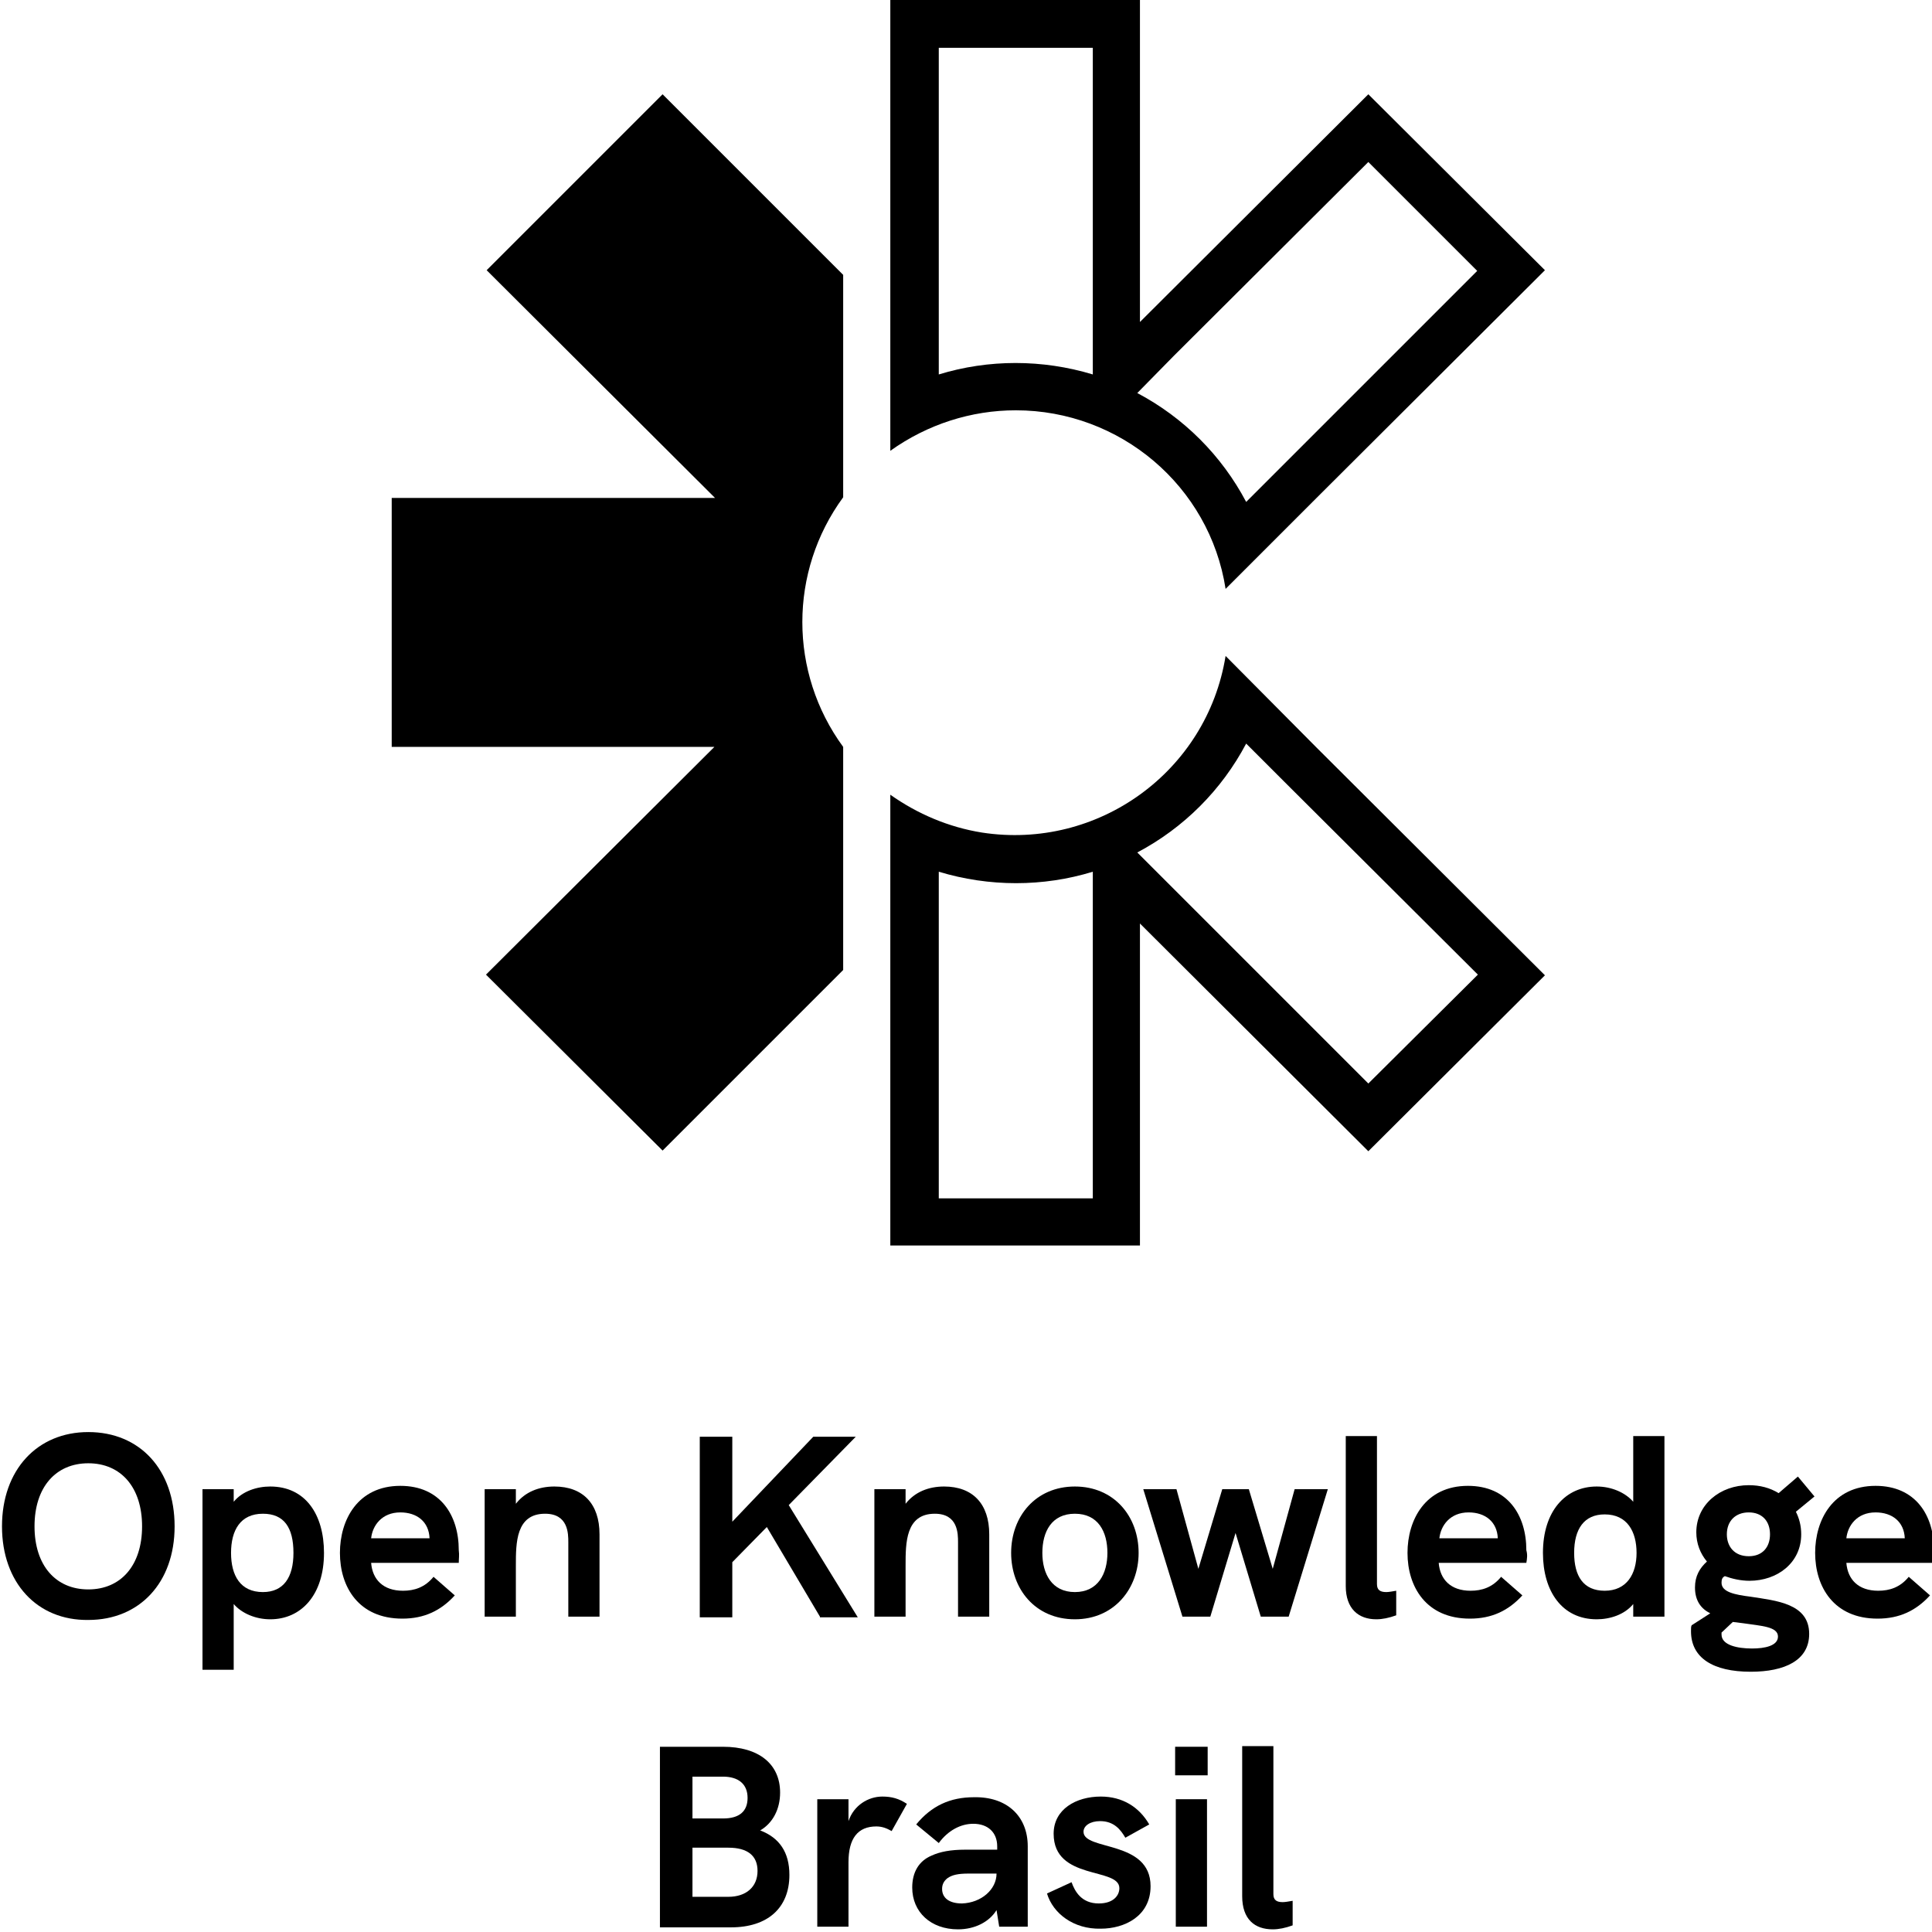
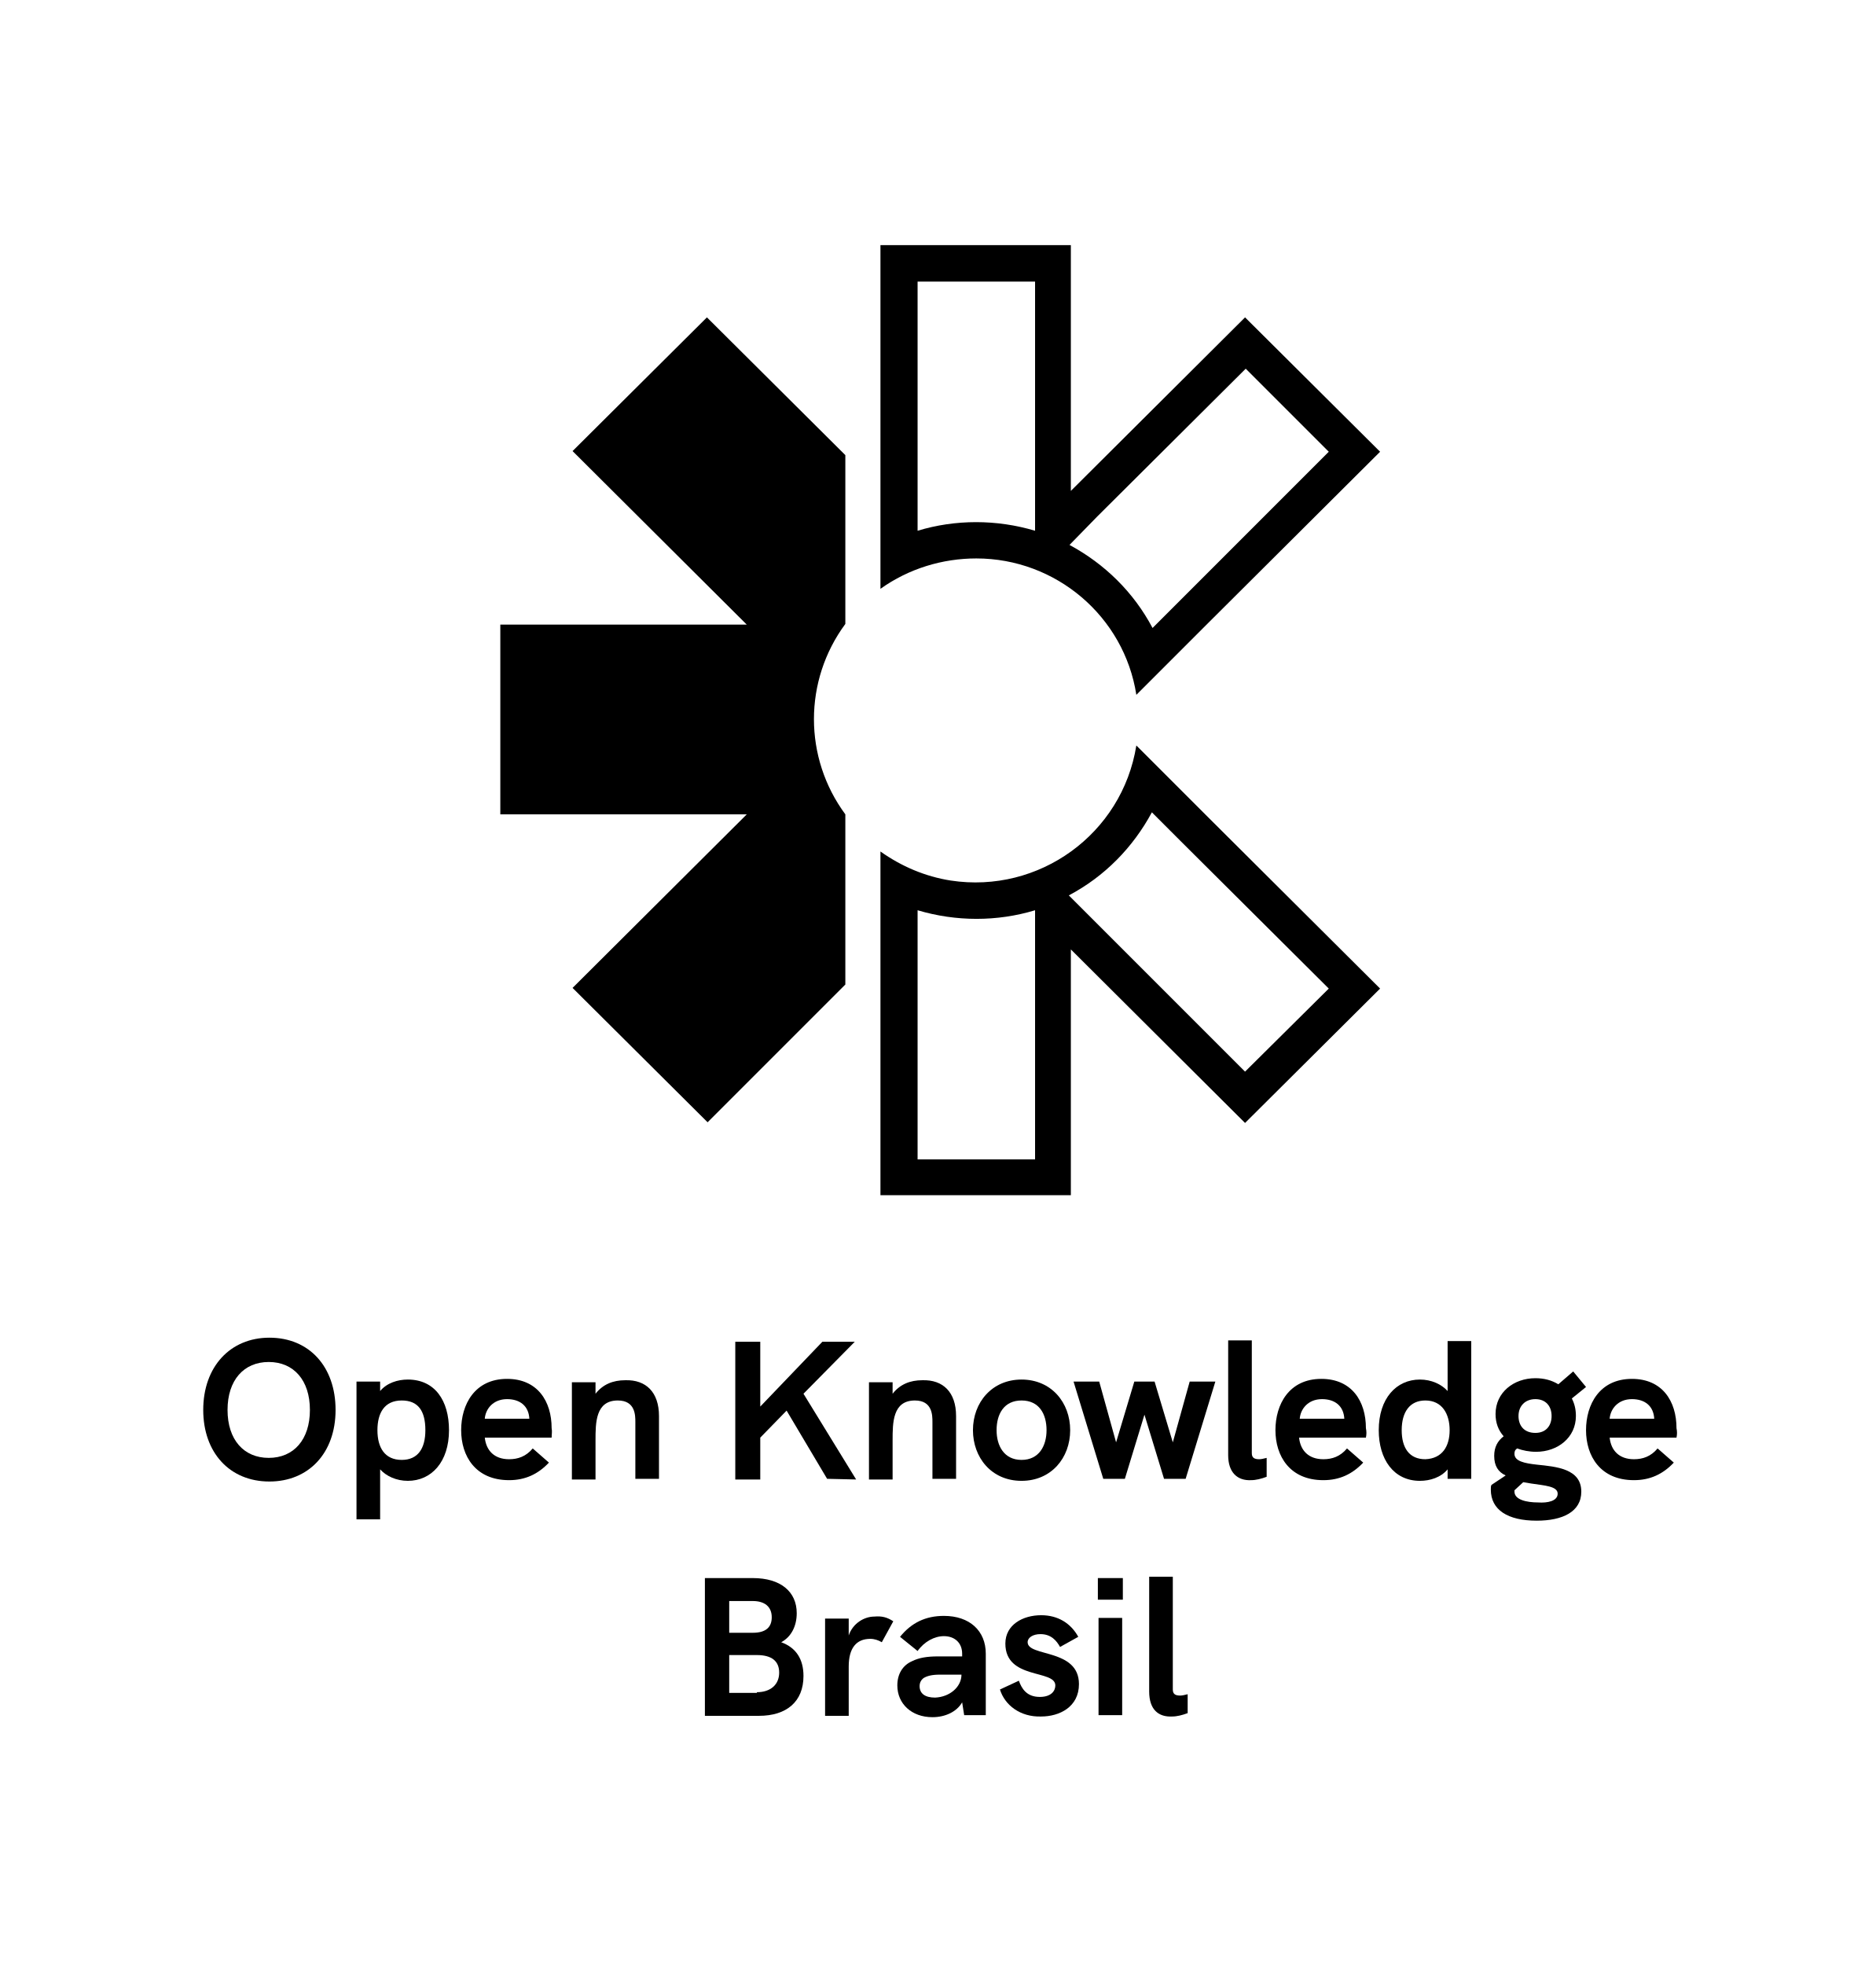
- <svg xmlns="http://www.w3.org/2000/svg" version="1.1" id="Camada_1" x="0px" y="0px" viewBox="0 0 291 291" style="enable-background:new 0 0 291 291;" xml:space="preserve">
+ <svg xmlns="http://www.w3.org/2000/svg" version="1.1" id="Camada_1" x="0px" y="0px" viewBox="0 0 277.8 291" style="enable-background:new 0 0 277.8 291;" xml:space="preserve">
  <g>
    <g>
-       <path d="M164.6,7.2v49.2c-7.6-2.3-15.7-2.3-23.2,0V7.2H164.6z M176.8,53.6l29.3-29.2l16.4,16.4L193.3,70l-5.6,5.6    c-3.7-7-9.4-12.7-16.4-16.4L176.8,53.6z M153,61.8c15.7,0,29.2,11.4,31.6,26.9L198.3,75l34.4-34.3l-26.6-26.5l-34.4,34.3V0h-37.6    v67.9C139.7,63.9,146.3,61.8,153,61.8" />
-       <path d="M206.1,163.2L176.9,134l-5.6-5.6c7-3.7,12.7-9.4,16.4-16.4l5.6,5.6l29.3,29.2L206.1,163.2z M164.6,139.1v41.4h-23.2v-49.2    c7.6,2.3,15.7,2.3,23.2,0V139.1z M184.6,98.8c-2.8,17.4-19.2,29.3-36.7,26.6c-5-0.8-9.7-2.8-13.8-5.7v67.9h37.6v-48.5l34.4,34.3    l26.6-26.5l-34.4-34.3L184.6,98.8z" />
-       <path d="M73.3,40.7l34.4,34.3H59v37.5h48.6l-34.4,34.3l26.6,26.5l27.2-27.2v-33.6c-8.2-11.2-8.2-26.4,0-37.6V41.4L99.8,14.2    L73.3,40.7z" />
+       <path d="M153.3,41.7v36.9c-5.7-1.7-11.8-1.7-17.4,0V41.7H153.3z M162.5,76.5l22-21.9l12.3,12.3l-21.9,21.9l-4.2,4.2    c-2.8-5.3-7.1-9.5-12.3-12.3L162.5,76.5z M144.6,82.7c11.8,0,21.9,8.6,23.7,20.2l10.3-10.3l25.8-25.7l-20-19.9l-25.8,25.7V36.3    h-28.2v50.9C134.6,84.2,139.6,82.7,144.6,82.7" />
+       <path d="M184.4,158.7l-21.9-21.9l-4.2-4.2c5.3-2.8,9.5-7.1,12.3-12.3l4.2,4.2l22,21.9L184.4,158.7z M153.3,140.6v31.1h-17.4v-36.9    c5.7,1.7,11.8,1.7,17.4,0V140.6z M168.3,110.4c-2.1,13.1-14.4,22-27.5,20c-3.8-0.6-7.3-2.1-10.4-4.3V177h28.2v-36.4l25.8,25.7    l20-19.9l-25.8-25.7L168.3,110.4z" />
+       <path d="M84.8,66.8l25.8,25.7H74.1v28.1h36.5l-25.8,25.7l20,19.9l20.4-20.4v-25.2c-6.2-8.4-6.2-19.8,0-28.2V67.4L104.7,47    L84.8,66.8z" />
    </g>
    <g>
-       <path d="M0.3,229.9c0-8.5,5.3-14.2,13-14.2c7.8,0,13,5.7,13,14.2c0,8.5-5.3,14.1-13,14.1C5.6,244.1,0.3,238.4,0.3,229.9z     M21.4,229.9c0-5.9-3.2-9.5-8.1-9.5s-8.1,3.6-8.1,9.5c0,5.9,3.2,9.5,8.1,9.5S21.4,235.8,21.4,229.9z" />
-       <path d="M48.8,233.9c0,6.3-3.4,10-8.1,10c-2.2,0-4.3-0.9-5.5-2.3v9.9h-4.7v-27.2h4.7v1.9c1.3-1.6,3.5-2.3,5.5-2.3    C46,223.9,48.8,228.1,48.8,233.9z M44.2,233.9c0-3.8-1.4-5.9-4.6-5.9c-3.4,0-4.8,2.5-4.8,5.9c0,3.4,1.4,5.9,4.8,5.9    C42.7,239.8,44.2,237.6,44.2,233.9z" />
-       <path d="M69.1,235.4H55.9c0.2,2.5,1.8,4.2,4.8,4.2c1.7,0,3.3-0.5,4.6-2.1l3.2,2.8c-2.1,2.3-4.6,3.5-7.9,3.5    c-6.6,0-9.4-4.8-9.4-9.9c0-5,2.7-10.1,9.1-10.1c6,0,8.8,4.4,8.8,9.7C69.2,234.2,69.1,234.8,69.1,235.4z M64.7,231.7    c-0.1-2.5-1.9-3.9-4.4-3.9c-2.8,0-4.2,2-4.4,3.9H64.7z" />
-       <path d="M90.3,231.1v12.4h-4.7v-11.2c0-1.3,0-4.3-3.5-4.3c-4.4,0-4.4,4.4-4.4,7.8v7.7H73v-19.2h4.7v2.2c1.4-1.8,3.5-2.6,5.8-2.6    C87.8,223.9,90.3,226.5,90.3,231.1z" />
-       <path d="M123.5,243.5l-8-13.5l-5.2,5.3v8.3h-4.9v-27.2h4.9v12.8l12.2-12.8h6.4l-10.1,10.3l10.4,16.9H123.5z" />
-       <path d="M149,231.1v12.4h-4.7v-11.2c0-1.3,0-4.3-3.5-4.3c-4.4,0-4.4,4.4-4.4,7.8v7.7h-4.7v-19.2h4.7v2.2c1.4-1.8,3.5-2.6,5.8-2.6    C146.5,223.9,149,226.5,149,231.1z" />
-       <path d="M152.3,233.9c0-5.5,3.7-10,9.6-10c5.9,0,9.6,4.5,9.6,10c0,5.4-3.7,10-9.6,10C155.9,243.9,152.3,239.3,152.3,233.9z     M166.8,233.9c0-3.2-1.4-5.9-4.9-5.9c-3.5,0-4.9,2.7-4.9,5.9c0,3.1,1.4,5.9,4.9,5.9C165.4,239.8,166.8,237,166.8,233.9z" />
-       <path d="M172.2,224.3h5l3.3,12l3.6-12h4l3.6,12l3.3-12h5l-5.9,19.2h-4.2l-3.8-12.6l-3.8,12.6h-4.2L172.2,224.3z" />
-       <path d="M202.7,238.9v-22.6h4.7v22.3c0,0.9,0.5,1.2,1.4,1.2c0.4,0,0.9-0.1,1.5-0.2v3.7c-1.1,0.4-2.1,0.6-3,0.6    C204.6,243.9,202.7,242.3,202.7,238.9z" />
-       <path d="M229.9,235.4h-13.2c0.2,2.5,1.8,4.2,4.8,4.2c1.7,0,3.3-0.5,4.6-2.1l3.2,2.8c-2.1,2.3-4.6,3.5-7.9,3.5    c-6.6,0-9.4-4.8-9.4-9.9c0-5,2.7-10.1,9.1-10.1c6,0,8.8,4.4,8.8,9.7C230.1,234.2,230,234.8,229.9,235.4z M225.6,231.7    c-0.1-2.5-1.9-3.9-4.4-3.9c-2.8,0-4.2,2-4.4,3.9H225.6z" />
-       <path d="M250.7,216.3v27.2h-4.7v-1.9c-1.3,1.6-3.5,2.3-5.5,2.3c-5.2,0-8.1-4.2-8.1-10c0-6.3,3.4-10,8.1-10c2.2,0,4.3,0.9,5.5,2.3    v-9.9H250.7z M246.5,233.9c0-3.2-1.4-5.8-4.8-5.8c-3.1,0-4.6,2.2-4.6,5.8c0,3.5,1.4,5.7,4.6,5.7    C245,239.6,246.5,237.1,246.5,233.9z" />
-       <path d="M272.5,246.1c0,4-3.7,5.7-8.8,5.7c-5.7,0-9-2.1-9-6.1c0-0.5,0-0.7,0.1-0.9l2.8-1.8c-1.4-0.7-2.3-1.9-2.3-3.9    c0-1.7,0.7-2.9,1.8-3.9c-1-1.2-1.6-2.7-1.6-4.4c0-4.2,3.6-7.1,7.9-7.1c1.7,0,3.2,0.4,4.5,1.2l2.9-2.5l2.5,3l-2.8,2.3    c0.5,1,0.8,2.1,0.8,3.4c0,4.3-3.6,7-7.8,7c-1.3,0-2.6-0.3-3.7-0.7c-0.4,0.2-0.5,0.5-0.5,1c0,1.4,2,1.8,4.4,2.1    C267.5,241.1,272.5,241.5,272.5,246.1z M267.8,246.5c0-1.5-2.5-1.6-5.2-2l-1.6-0.2l-1.7,1.6c0,0.1,0,0.2,0,0.3    c0,1.6,2.4,2.1,4.6,2.1C265.8,248.3,267.8,247.9,267.8,246.5z M260.1,231.1c0,1.8,1.1,3.3,3.3,3.3c2.1,0,3.2-1.4,3.2-3.3    c0-2-1.2-3.3-3.2-3.3C261.4,227.8,260.1,229.1,260.1,231.1z" />
-       <path d="M291.3,235.4h-13.2c0.2,2.5,1.8,4.2,4.8,4.2c1.7,0,3.3-0.5,4.6-2.1l3.2,2.8c-2.1,2.3-4.6,3.5-7.9,3.5    c-6.6,0-9.4-4.8-9.4-9.9c0-5,2.7-10.1,9.1-10.1c6,0,8.8,4.4,8.8,9.7C291.4,234.2,291.4,234.8,291.3,235.4z M286.9,231.7    c-0.1-2.5-1.9-3.9-4.4-3.9c-2.8,0-4.2,2-4.4,3.9H286.9z" />
-       <path d="M99.4,263.1h9.5c5.4,0,8.6,2.6,8.6,6.9c0,2.5-1.1,4.6-3,5.7c2.9,1.1,4.4,3.3,4.4,6.7c0,5-3.3,7.9-8.8,7.9H99.4V263.1z     M108.9,273.9c2.5,0,3.7-1.1,3.7-3.1c0-2.1-1.4-3.2-3.7-3.2h-4.6v6.3H108.9z M109.7,285.7c2.7,0,4.4-1.5,4.4-3.9    c0-2.3-1.5-3.5-4.4-3.5h-5.4v7.4H109.7z" />
-       <path d="M136.6,271.7l-2.3,4.1c-0.7-0.4-1.4-0.7-2.3-0.7c-2.8,0-4.2,1.8-4.2,5.4v9.7h-4.7V271h4.7v3.3c0.8-2.4,3-3.7,5.1-3.7    C134.3,270.6,135.4,270.9,136.6,271.7z" />
-       <path d="M154.8,278.1v12.1h-4.3l-0.4-2.5c-1.1,1.8-3.3,2.9-5.8,2.9c-4.1,0-6.9-2.6-6.9-6.3c0-2.3,1-4,2.9-4.8    c1.3-0.6,2.9-0.9,5.1-0.9h4.8v-0.5c0-2.1-1.4-3.4-3.6-3.4c-1.9,0-3.8,1-5.2,2.9l-3.4-2.8c2.3-2.8,5.1-4.1,8.7-4.1    C151.6,270.6,154.8,273.5,154.8,278.1z M150.1,282.2h-4.2c-1.6,0-2.5,0.2-3.2,0.7c-0.5,0.4-0.8,0.9-0.8,1.6c0,1.4,1.1,2.2,3,2.2    C147.8,286.6,150.1,284.6,150.1,282.2z" />
-       <path d="M157.7,285.2l3.7-1.7c0.5,1.4,1.5,3.2,4.1,3.2c2.2,0,3.1-1.2,3.1-2.3c0-3.2-9.9-1.1-9.9-8.2c0-3.7,3.4-5.6,7.1-5.6    c3.3,0,5.8,1.6,7.3,4.2l-3.6,2c-0.7-1.2-1.7-2.5-3.8-2.5c-1.5,0-2.5,0.7-2.5,1.6c0,2.9,10.1,1.2,10.1,8.2c0,4.5-3.9,6.4-7.5,6.4    C161.7,290.6,158.6,288.2,157.7,285.2z" />
-       <path d="M177,263.1h4.9v4.3H177V263.1z M177.1,271h4.7v19.2h-4.7V271z" />
-       <path d="M187.1,285.6v-22.6h4.7v22.3c0,0.9,0.5,1.2,1.4,1.2c0.4,0,0.9-0.1,1.5-0.2v3.7c-1.1,0.4-2.1,0.6-3,0.6    C189,290.6,187.1,289.1,187.1,285.6z" />
+       <path d="M30.1,208.8c0-6.4,4-10.7,9.8-10.7c5.9,0,9.8,4.3,9.8,10.7s-4,10.6-9.8,10.6C34,219.4,30.1,215.1,30.1,208.8z M45.9,208.8    c0-4.4-2.4-7.1-6.1-7.1s-6.1,2.7-6.1,7.1c0,4.4,2.4,7.1,6.1,7.1S45.9,213.2,45.9,208.8z" />
+       <path d="M66.5,211.8c0,4.7-2.6,7.5-6.1,7.5c-1.7,0-3.2-0.7-4.1-1.7v7.4h-3.5v-20.4h3.5v1.4c1-1.2,2.6-1.7,4.1-1.7    C64.4,204.3,66.5,207.4,66.5,211.8z M63,211.8c0-2.9-1.1-4.4-3.5-4.4c-2.6,0-3.6,1.9-3.6,4.4c0,2.6,1.1,4.4,3.6,4.4    C61.9,216.2,63,214.5,63,211.8z" />
+       <path d="M81.7,212.9h-9.9c0.2,1.9,1.4,3.2,3.6,3.2c1.3,0,2.5-0.4,3.5-1.6l2.4,2.1c-1.6,1.7-3.5,2.6-5.9,2.6c-5,0-7.1-3.6-7.1-7.4    c0-3.8,2-7.6,6.8-7.6c4.5,0,6.6,3.3,6.6,7.3C81.8,212,81.7,212.4,81.7,212.9z M78.4,210.1c-0.1-1.9-1.4-2.9-3.3-2.9    c-2.1,0-3.2,1.5-3.3,2.9H78.4z" />
+       <path d="M97.6,209.7v9.3h-3.5v-8.4c0-1,0-3.2-2.6-3.2c-3.3,0-3.3,3.3-3.3,5.9v5.8h-3.5v-14.4h3.5v1.7c1.1-1.4,2.6-2,4.4-2    C95.7,204.3,97.6,206.2,97.6,209.7z" />
+       <path d="M122.5,219l-6-10.1l-3.9,4v6.2h-3.7v-20.4h3.7v9.6l9.2-9.6h4.8l-7.6,7.7l7.8,12.7L122.5,219L122.5,219z" />
+       <path d="M141.6,209.7v9.3h-3.5v-8.4c0-1,0-3.2-2.6-3.2c-3.3,0-3.3,3.3-3.3,5.9v5.8h-3.5v-14.4h3.5v1.7c1.1-1.4,2.6-2,4.4-2    C139.7,204.3,141.6,206.2,141.6,209.7z" />
+       <path d="M144.1,211.8c0-4.1,2.8-7.5,7.2-7.5s7.2,3.4,7.2,7.5c0,4.1-2.8,7.5-7.2,7.5C146.8,219.3,144.1,215.8,144.1,211.8z     M155,211.8c0-2.4-1.1-4.4-3.7-4.4s-3.7,2-3.7,4.4c0,2.3,1.1,4.4,3.7,4.4C153.9,216.2,155,214.1,155,211.8z" />
+       <path d="M159,204.6h3.8l2.5,9l2.7-9h3l2.7,9l2.5-9h3.8l-4.4,14.4h-3.2l-2.9-9.5l-2.9,9.5h-3.2L159,204.6z" />
+       <path d="M181.9,215.5v-17h3.5v16.7c0,0.7,0.4,0.9,1.1,0.9c0.3,0,0.7-0.1,1.1-0.2v2.8c-0.8,0.3-1.6,0.5-2.3,0.5    C183.3,219.3,181.9,218.1,181.9,215.5z" />
+       <path d="M202.3,212.9h-9.9c0.2,1.9,1.4,3.2,3.6,3.2c1.3,0,2.5-0.4,3.5-1.6l2.4,2.1c-1.6,1.7-3.5,2.6-5.9,2.6c-5,0-7.1-3.6-7.1-7.4    c0-3.8,2-7.6,6.8-7.6c4.5,0,6.6,3.3,6.6,7.3C202.4,212,202.4,212.4,202.3,212.9z M199.1,210.1c-0.1-1.9-1.4-2.9-3.3-2.9    c-2.1,0-3.2,1.5-3.3,2.9H199.1z" />
+       <path d="M217.9,198.6V219h-3.5v-1.4c-1,1.2-2.6,1.7-4.1,1.7c-3.9,0-6.1-3.2-6.1-7.5c0-4.7,2.6-7.5,6.1-7.5c1.7,0,3.2,0.7,4.1,1.7    v-7.4L217.9,198.6L217.9,198.6z M214.7,211.8c0-2.4-1.1-4.4-3.6-4.4c-2.3,0-3.5,1.7-3.5,4.4c0,2.6,1.1,4.3,3.5,4.3    C213.6,216,214.7,214.2,214.7,211.8z" />
+       <path d="M234.2,220.9c0,3-2.8,4.3-6.6,4.3c-4.3,0-6.8-1.6-6.8-4.6c0-0.4,0-0.5,0.1-0.7l2.1-1.4c-1.1-0.5-1.7-1.4-1.7-2.9    c0-1.3,0.5-2.2,1.4-2.9c-0.8-0.9-1.2-2-1.2-3.3c0-3.2,2.7-5.3,5.9-5.3c1.3,0,2.4,0.3,3.4,0.9l2.2-1.9l1.9,2.3l-2.1,1.7    c0.4,0.8,0.6,1.6,0.6,2.6c0,3.2-2.7,5.3-5.9,5.3c-1,0-2-0.2-2.8-0.5c-0.3,0.2-0.4,0.4-0.4,0.8c0,1.1,1.5,1.4,3.3,1.6    C230.5,217.2,234.2,217.5,234.2,220.9z M230.7,221.2c0-1.1-1.9-1.2-3.9-1.5l-1.2-0.2l-1.3,1.2c0,0.1,0,0.2,0,0.2    c0,1.2,1.8,1.6,3.5,1.6C229.2,222.6,230.7,222.3,230.7,221.2z M224.9,209.7c0,1.4,0.8,2.5,2.5,2.5c1.6,0,2.4-1.1,2.4-2.5    c0-1.5-0.9-2.5-2.4-2.5C225.9,207.2,224.9,208.2,224.9,209.7z" />
+       <path d="M248.3,212.9h-9.9c0.2,1.9,1.4,3.2,3.6,3.2c1.3,0,2.5-0.4,3.5-1.6l2.4,2.1c-1.6,1.7-3.5,2.6-5.9,2.6c-5,0-7.1-3.6-7.1-7.4    c0-3.8,2-7.6,6.8-7.6c4.5,0,6.6,3.3,6.6,7.3C248.4,212,248.4,212.4,248.3,212.9z M245,210.1c-0.1-1.9-1.4-2.9-3.3-2.9    c-2.1,0-3.2,1.5-3.3,2.9H245z" />
+       <path d="M104.4,233.7h7.1c4.1,0,6.5,2,6.5,5.2c0,1.9-0.8,3.5-2.3,4.3c2.2,0.8,3.3,2.5,3.3,5c0,3.8-2.5,5.9-6.6,5.9h-8V233.7z     M111.5,241.8c1.9,0,2.8-0.8,2.8-2.3c0-1.6-1.1-2.4-2.8-2.4h-3.5v4.7L111.5,241.8L111.5,241.8z M112.1,250.6c2,0,3.3-1.1,3.3-2.9    c0-1.7-1.1-2.6-3.3-2.6h-4.1v5.6H112.1z" />
+       <path d="M132.3,240.1l-1.7,3.1c-0.5-0.3-1.1-0.5-1.7-0.5c-2.1,0-3.2,1.4-3.2,4.1v7.3h-3.5v-14.4h3.5v2.5c0.6-1.8,2.3-2.8,3.8-2.8    C130.6,239.3,131.4,239.5,132.3,240.1z" />
+       <path d="M146,244.9v9.1h-3.2l-0.3-1.9c-0.8,1.4-2.5,2.2-4.4,2.2c-3.1,0-5.2-2-5.2-4.7c0-1.7,0.8-3,2.2-3.6c1-0.5,2.2-0.7,3.8-0.7    h3.6v-0.4c0-1.6-1.1-2.6-2.7-2.6c-1.4,0-2.9,0.8-3.9,2.2l-2.6-2.1c1.7-2.1,3.8-3.1,6.5-3.1C143.6,239.3,146,241.5,146,244.9z     M142.4,248h-3.2c-1.2,0-1.9,0.2-2.4,0.5c-0.4,0.3-0.6,0.7-0.6,1.2c0,1.1,0.8,1.7,2.3,1.7C140.7,251.3,142.4,249.8,142.4,248z" />
+       <path d="M148.1,250.2l2.8-1.3c0.4,1.1,1.1,2.4,3.1,2.4c1.7,0,2.3-0.9,2.3-1.7c0-2.4-7.4-0.8-7.4-6.2c0-2.8,2.6-4.2,5.3-4.2    c2.5,0,4.4,1.2,5.5,3.2l-2.7,1.5c-0.5-0.9-1.3-1.9-2.9-1.9c-1.1,0-1.9,0.5-1.9,1.2c0,2.2,7.6,0.9,7.6,6.2c0,3.4-2.9,4.8-5.6,4.8    C151.1,254.3,148.8,252.5,148.1,250.2z" />
+       <path d="M162.6,233.7h3.7v3.2h-3.7V233.7z M162.7,239.6h3.5V254h-3.5V239.6z" />
+       <path d="M170.2,250.5v-17h3.5v16.7c0,0.7,0.4,0.9,1.1,0.9c0.3,0,0.7-0.1,1.1-0.2v2.8c-0.8,0.3-1.6,0.5-2.3,0.5    C171.6,254.3,170.2,253.2,170.2,250.5z" />
    </g>
  </g>
</svg>
